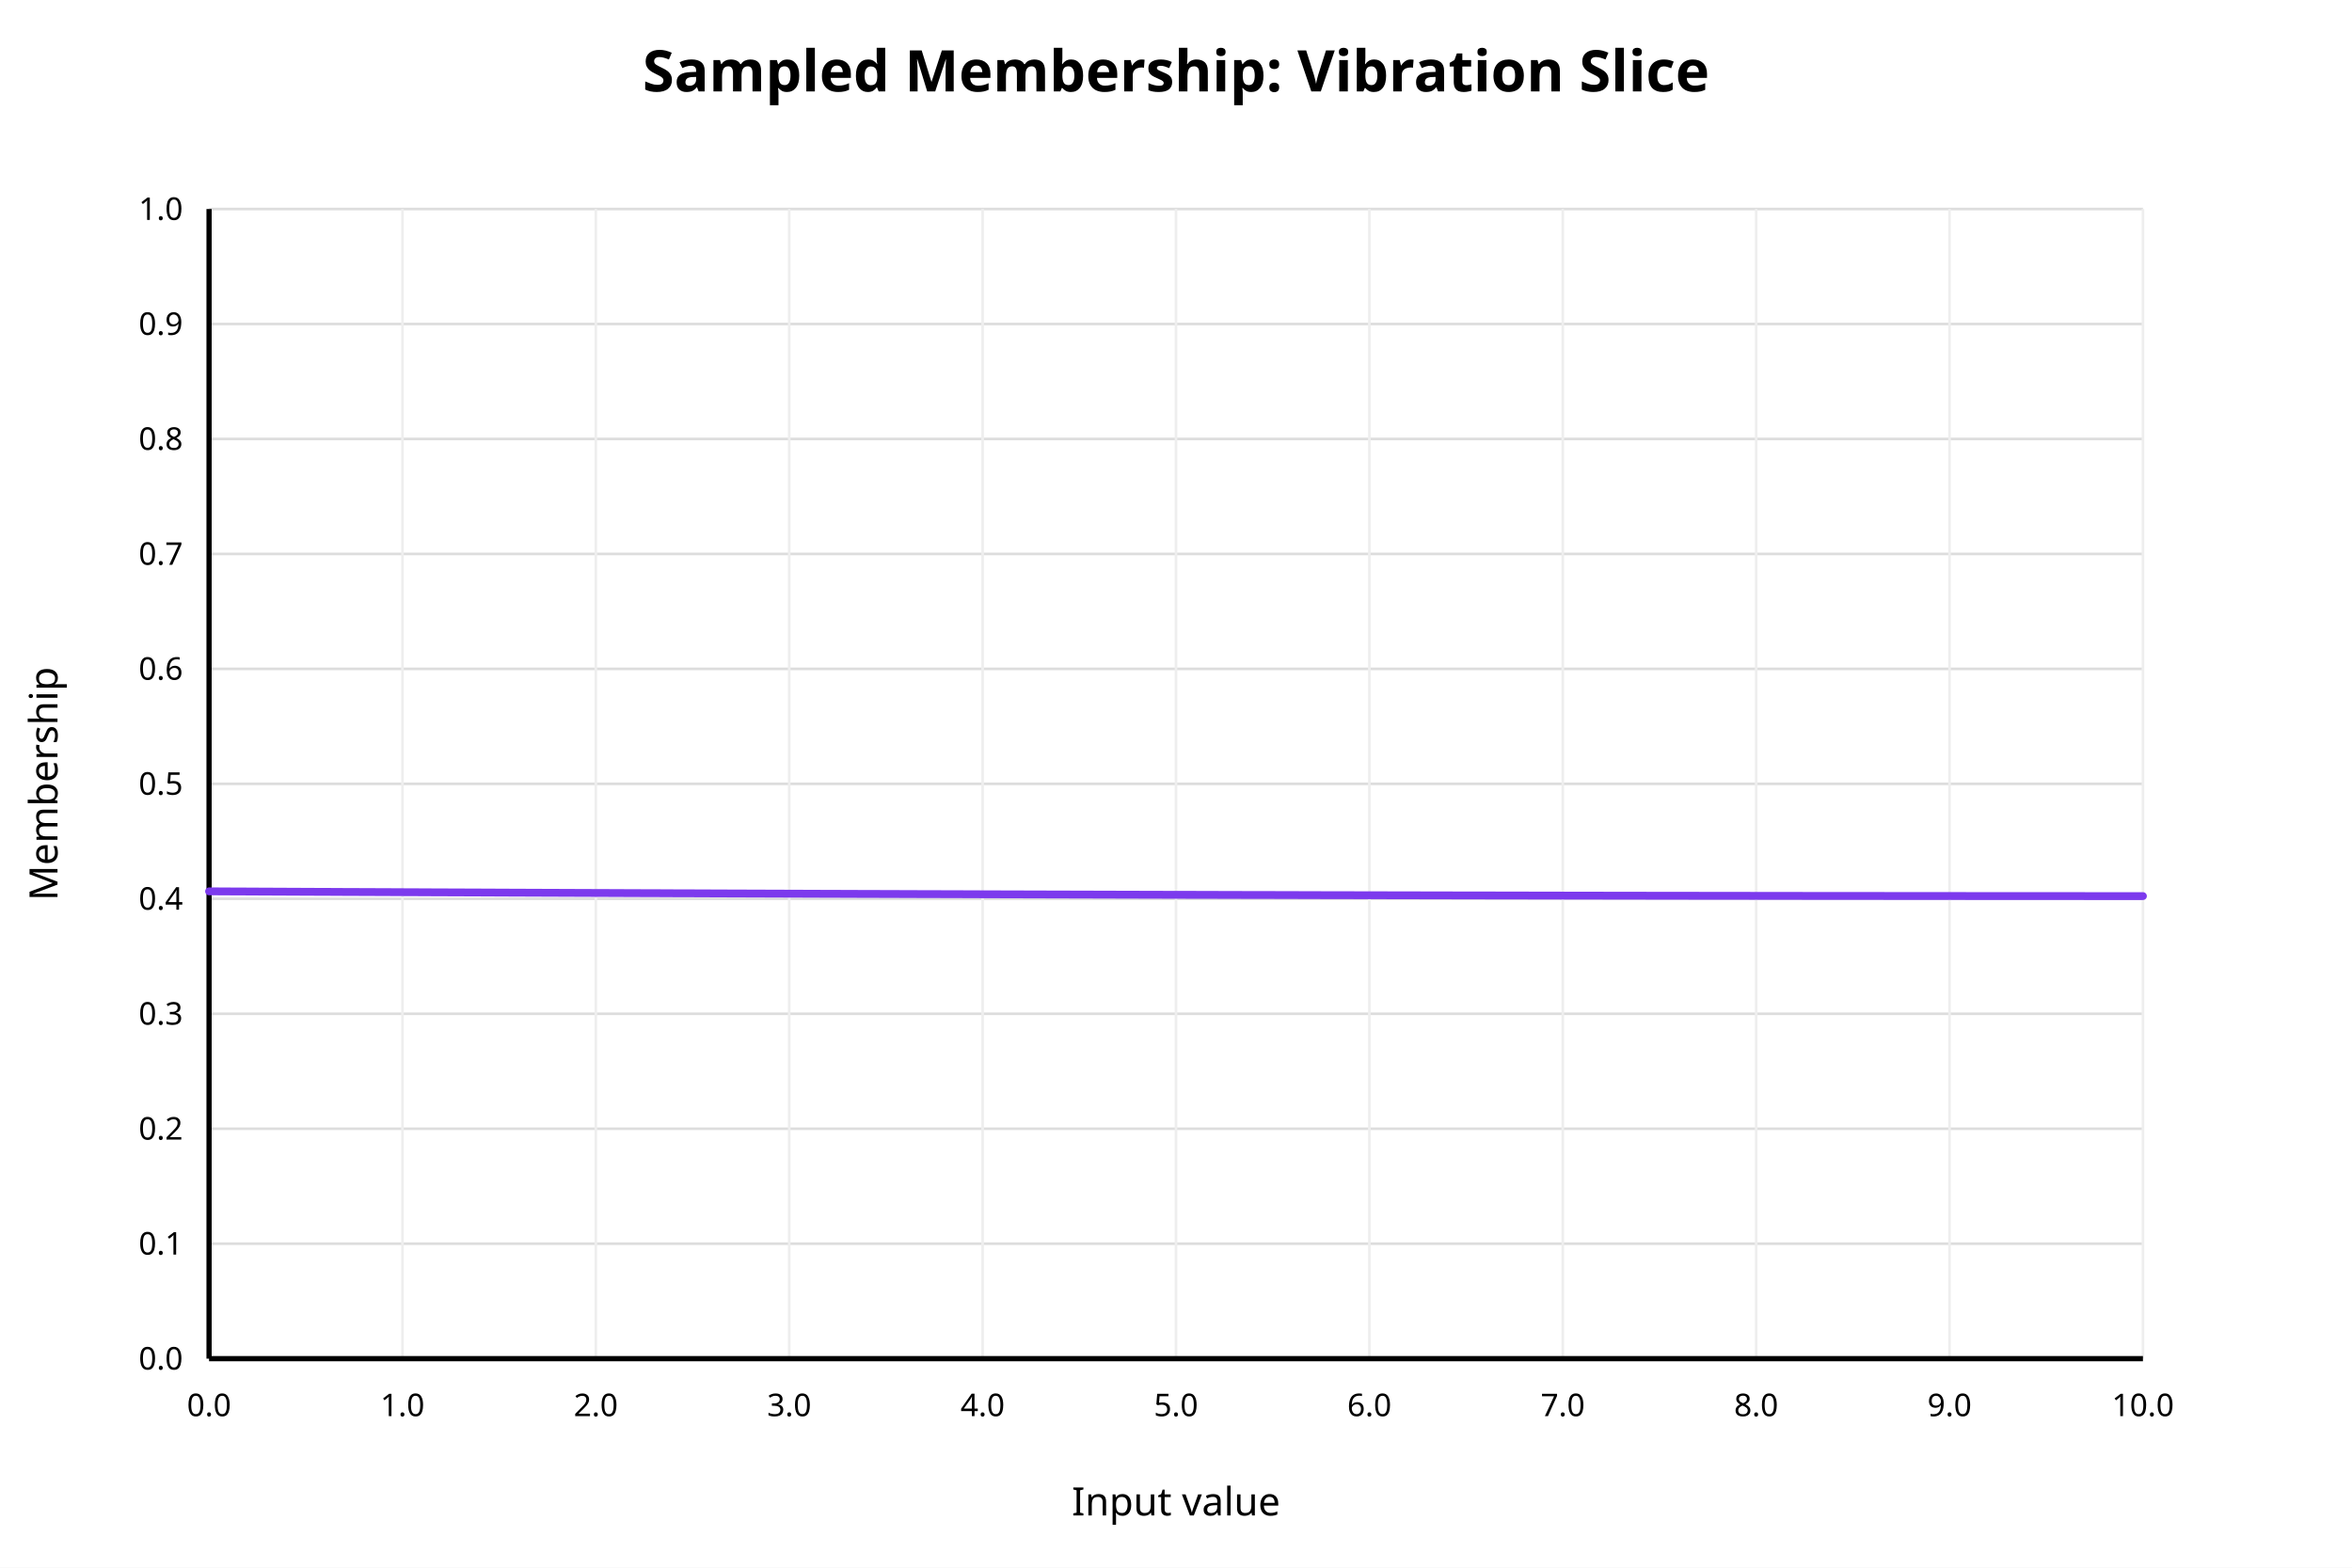
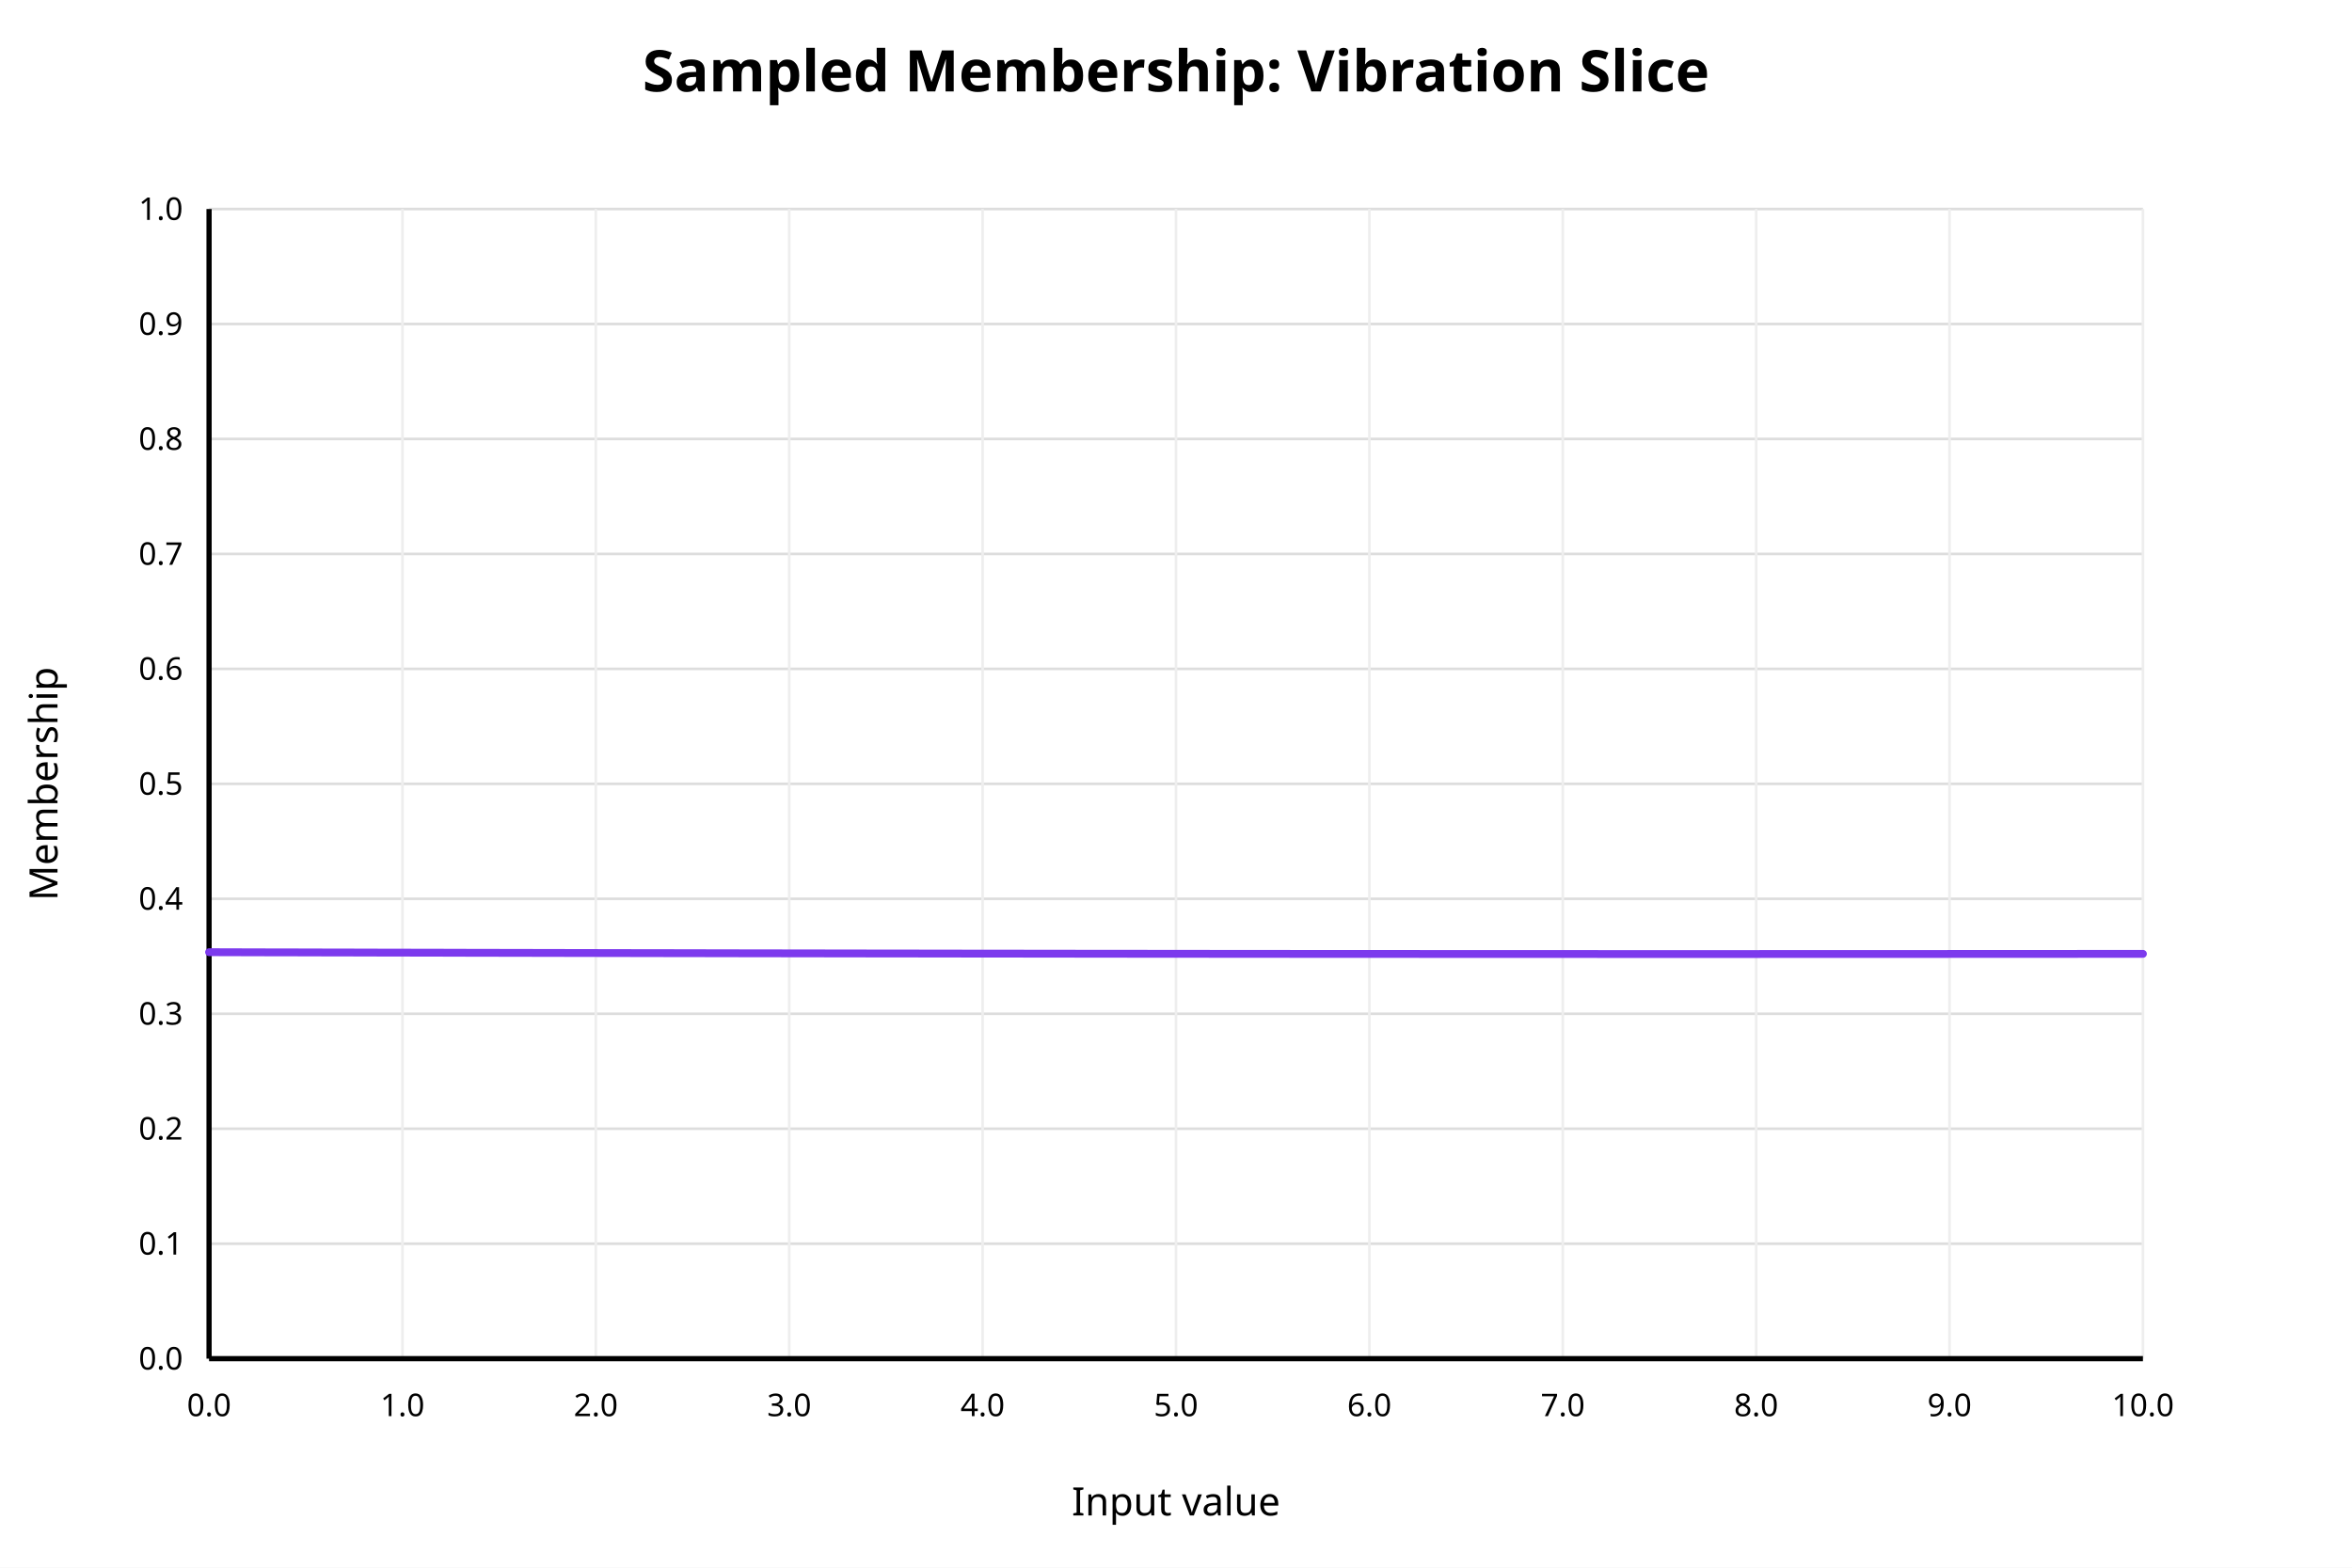
<svg xmlns="http://www.w3.org/2000/svg" width="900" height="600" viewBox="0 0 900 600">
  <rect x="0" y="0" width="900" height="600" fill="white" />
  <text x="450" y="35" text-anchor="middle" font-family="sans-serif" font-size="22" font-weight="bold" fill="black">Sampled Membership: Vibration Slice</text>
  <line x1="80" y1="520.00" x2="820" y2="520.00" stroke="#dddddd" stroke-width="1" />
  <text x="70" y="520.00" text-anchor="end" dominant-baseline="middle" font-family="sans-serif" font-size="12" fill="black">0.0</text>
  <line x1="80" y1="476.00" x2="820" y2="476.00" stroke="#dddddd" stroke-width="1" />
  <text x="70" y="476.00" text-anchor="end" dominant-baseline="middle" font-family="sans-serif" font-size="12" fill="black">0.1</text>
  <line x1="80" y1="432.00" x2="820" y2="432.00" stroke="#dddddd" stroke-width="1" />
  <text x="70" y="432.00" text-anchor="end" dominant-baseline="middle" font-family="sans-serif" font-size="12" fill="black">0.2</text>
  <line x1="80" y1="388.00" x2="820" y2="388.00" stroke="#dddddd" stroke-width="1" />
  <text x="70" y="388.00" text-anchor="end" dominant-baseline="middle" font-family="sans-serif" font-size="12" fill="black">0.3</text>
  <line x1="80" y1="344.00" x2="820" y2="344.00" stroke="#dddddd" stroke-width="1" />
  <text x="70" y="344.00" text-anchor="end" dominant-baseline="middle" font-family="sans-serif" font-size="12" fill="black">0.4</text>
  <line x1="80" y1="300.00" x2="820" y2="300.00" stroke="#dddddd" stroke-width="1" />
  <text x="70" y="300.00" text-anchor="end" dominant-baseline="middle" font-family="sans-serif" font-size="12" fill="black">0.5</text>
  <line x1="80" y1="256.00" x2="820" y2="256.00" stroke="#dddddd" stroke-width="1" />
  <text x="70" y="256.00" text-anchor="end" dominant-baseline="middle" font-family="sans-serif" font-size="12" fill="black">0.6</text>
  <line x1="80" y1="212.00" x2="820" y2="212.00" stroke="#dddddd" stroke-width="1" />
  <text x="70" y="212.00" text-anchor="end" dominant-baseline="middle" font-family="sans-serif" font-size="12" fill="black">0.7</text>
  <line x1="80" y1="168.00" x2="820" y2="168.00" stroke="#dddddd" stroke-width="1" />
  <text x="70" y="168.00" text-anchor="end" dominant-baseline="middle" font-family="sans-serif" font-size="12" fill="black">0.8</text>
  <line x1="80" y1="124.00" x2="820" y2="124.00" stroke="#dddddd" stroke-width="1" />
  <text x="70" y="124.00" text-anchor="end" dominant-baseline="middle" font-family="sans-serif" font-size="12" fill="black">0.9</text>
  <line x1="80" y1="80.00" x2="820" y2="80.00" stroke="#dddddd" stroke-width="1" />
  <text x="70" y="80.00" text-anchor="end" dominant-baseline="middle" font-family="sans-serif" font-size="12" fill="black">1.0</text>
  <line x1="80.00" y1="80" x2="80.00" y2="520" stroke="#eeeeee" stroke-width="1" />
  <text x="80.00" y="542" text-anchor="middle" font-family="sans-serif" font-size="12" fill="black">0.0</text>
  <line x1="154.00" y1="80" x2="154.00" y2="520" stroke="#eeeeee" stroke-width="1" />
  <text x="154.00" y="542" text-anchor="middle" font-family="sans-serif" font-size="12" fill="black">1.0</text>
  <line x1="228.00" y1="80" x2="228.00" y2="520" stroke="#eeeeee" stroke-width="1" />
  <text x="228.00" y="542" text-anchor="middle" font-family="sans-serif" font-size="12" fill="black">2.0</text>
  <line x1="302.00" y1="80" x2="302.00" y2="520" stroke="#eeeeee" stroke-width="1" />
  <text x="302.00" y="542" text-anchor="middle" font-family="sans-serif" font-size="12" fill="black">3.0</text>
  <line x1="376.00" y1="80" x2="376.00" y2="520" stroke="#eeeeee" stroke-width="1" />
  <text x="376.00" y="542" text-anchor="middle" font-family="sans-serif" font-size="12" fill="black">4.0</text>
  <line x1="450.00" y1="80" x2="450.00" y2="520" stroke="#eeeeee" stroke-width="1" />
  <text x="450.00" y="542" text-anchor="middle" font-family="sans-serif" font-size="12" fill="black">5.0</text>
  <line x1="524.00" y1="80" x2="524.00" y2="520" stroke="#eeeeee" stroke-width="1" />
  <text x="524.00" y="542" text-anchor="middle" font-family="sans-serif" font-size="12" fill="black">6.0</text>
  <line x1="598.00" y1="80" x2="598.00" y2="520" stroke="#eeeeee" stroke-width="1" />
  <text x="598.00" y="542" text-anchor="middle" font-family="sans-serif" font-size="12" fill="black">7.0</text>
  <line x1="672.00" y1="80" x2="672.00" y2="520" stroke="#eeeeee" stroke-width="1" />
  <text x="672.00" y="542" text-anchor="middle" font-family="sans-serif" font-size="12" fill="black">8.0</text>
  <line x1="746.00" y1="80" x2="746.00" y2="520" stroke="#eeeeee" stroke-width="1" />
  <text x="746.00" y="542" text-anchor="middle" font-family="sans-serif" font-size="12" fill="black">9.0</text>
  <line x1="820.00" y1="80" x2="820.00" y2="520" stroke="#eeeeee" stroke-width="1" />
  <text x="820.00" y="542" text-anchor="middle" font-family="sans-serif" font-size="12" fill="black">10.0</text>
  <line x1="80" y1="520" x2="820" y2="520" stroke="black" stroke-width="2" />
  <line x1="80" y1="80" x2="80" y2="520" stroke="black" stroke-width="2" />
  <text x="450" y="580" text-anchor="middle" font-family="sans-serif" font-size="15" fill="black">Input value</text>
  <text x="22" y="300" text-anchor="middle" font-family="sans-serif" font-size="15" fill="black" transform="rotate(-90 22 300)">Membership</text>
-   <polyline fill="none" stroke="#7c3aed" stroke-width="3" stroke-linejoin="round" stroke-linecap="round" points="80.00,341.15 83.70,341.16 87.40,341.18 91.10,341.20 94.80,341.21 98.50,341.23 102.20,341.25 105.90,341.26 109.60,341.28 113.30,341.30 117.00,341.31 120.70,341.33 124.40,341.34 128.10,341.36 131.80,341.38 135.50,341.39 139.20,341.41 142.90,341.42 146.60,341.44 150.30,341.45 154.00,341.47 157.70,341.49 161.40,341.50 165.10,341.52 168.80,341.53 172.50,341.55 176.20,341.56 179.90,341.58 183.60,341.59 187.30,341.61 191.00,341.62 194.70,341.64 198.40,341.65 202.10,341.67 205.80,341.68 209.50,341.70 213.20,341.71 216.90,341.72 220.60,341.74 224.30,341.75 228.00,341.77 231.70,341.78 235.40,341.79 239.10,341.81 242.80,341.82 246.50,341.84 250.20,341.85 253.90,341.86 257.60,341.88 261.30,341.89 265.00,341.90 268.70,341.92 272.40,341.93 276.10,341.94 279.80,341.96 283.50,341.97 287.20,341.98 290.90,341.99 294.60,342.01 298.30,342.02 302.00,342.03 305.70,342.04 309.40,342.06 313.10,342.07 316.80,342.08 320.50,342.09 324.20,342.11 327.90,342.12 331.60,342.13 335.30,342.14 339.00,342.15 342.70,342.16 346.40,342.18 350.10,342.19 353.80,342.20 357.50,342.21 361.20,342.22 364.90,342.23 368.60,342.24 372.30,342.25 376.00,342.27 379.70,342.28 383.40,342.29 387.10,342.30 390.80,342.31 394.50,342.32 398.20,342.33 401.90,342.34 405.60,342.35 409.30,342.36 413.00,342.37 416.70,342.38 420.40,342.39 424.10,342.40 427.80,342.41 431.50,342.42 435.20,342.43 438.90,342.44 442.60,342.45 446.30,342.46 450.00,342.47 453.70,342.48 457.40,342.48 461.10,342.49 464.80,342.50 468.50,342.51 472.20,342.52 475.90,342.53 479.60,342.54 483.30,342.55 487.00,342.55 490.70,342.56 494.40,342.57 498.10,342.58 501.80,342.59 505.50,342.60 509.20,342.60 512.90,342.61 516.60,342.62 520.30,342.63 524.00,342.63 527.70,342.64 531.40,342.65 535.10,342.66 538.80,342.66 542.50,342.67 546.20,342.68 549.90,342.68 553.60,342.69 557.30,342.70 561.00,342.71 564.70,342.71 568.40,342.72 572.10,342.72 575.80,342.73 579.50,342.74 583.20,342.74 586.90,342.75 590.60,342.76 594.30,342.76 598.00,342.77 601.70,342.77 605.40,342.78 609.10,342.78 612.80,342.79 616.50,342.80 620.20,342.80 623.90,342.81 627.60,342.81 631.30,342.82 635.00,342.82 638.70,342.83 642.40,342.83 646.10,342.84 649.80,342.84 653.50,342.85 657.20,342.85 660.90,342.85 664.60,342.86 668.30,342.86 672.00,342.87 675.70,342.87 679.40,342.87 683.10,342.88 686.80,342.88 690.50,342.89 694.20,342.89 697.90,342.89 701.60,342.90 705.30,342.90 709.00,342.90 712.70,342.91 716.40,342.91 720.10,342.91 723.80,342.92 727.50,342.92 731.20,342.92 734.90,342.92 738.60,342.93 742.30,342.93 746.00,342.93 749.70,342.93 753.40,342.94 757.10,342.94 760.80,342.94 764.50,342.94 768.20,342.94 771.90,342.95 775.60,342.95 779.30,342.95 783.00,342.95 786.70,342.95 790.40,342.95 794.10,342.95 797.80,342.96 801.50,342.96 805.20,342.96 808.90,342.96 812.60,342.96 816.30,342.96 820.00,342.96" />
+   <polyline fill="none" stroke="#7c3aed" stroke-width="3" stroke-linejoin="round" stroke-linecap="round" points="80.00,364.43 83.70,364.44 87.40,364.45 91.10,364.46 94.80,364.47 98.50,364.48 102.20,364.49 105.90,364.49 109.60,364.50 113.30,364.51 117.00,364.52 120.70,364.53 124.40,364.54 128.10,364.55 131.80,364.55 135.50,364.56 139.20,364.57 142.90,364.58 146.60,364.59 150.30,364.60 154.00,364.60 157.70,364.61 161.40,364.62 165.10,364.63 168.80,364.63 172.50,364.64 176.20,364.65 179.90,364.66 183.60,364.67 187.30,364.67 191.00,364.68 194.70,364.69 198.40,364.69 202.10,364.70 205.80,364.71 209.50,364.72 213.20,364.72 216.90,364.73 220.60,364.74 224.30,364.74 228.00,364.75 231.70,364.76 235.40,364.76 239.10,364.77 242.80,364.78 246.50,364.78 250.20,364.79 253.90,364.80 257.60,364.80 261.30,364.81 265.00,364.82 268.70,364.82 272.40,364.83 276.10,364.83 279.80,364.84 283.50,364.85 287.20,364.85 290.90,364.86 294.60,364.86 298.30,364.87 302.00,364.88 305.70,364.88 309.40,364.89 313.10,364.89 316.80,364.90 320.50,364.90 324.20,364.91 327.90,364.91 331.60,364.92 335.30,364.92 339.00,364.93 342.70,364.93 346.40,364.94 350.10,364.94 353.80,364.95 357.50,364.95 361.20,364.96 364.90,364.96 368.60,364.97 372.30,364.97 376.00,364.98 379.70,364.98 383.40,364.99 387.10,364.99 390.80,364.99 394.50,365.00 398.20,365.00 401.90,365.01 405.60,365.01 409.30,365.01 413.00,365.02 416.70,365.02 420.40,365.03 424.10,365.03 427.80,365.03 431.50,365.04 435.20,365.04 438.90,365.04 442.60,365.05 446.30,365.05 450.00,365.05 453.70,365.06 457.40,365.06 461.10,365.06 464.80,365.07 468.50,365.07 472.20,365.07 475.90,365.07 479.60,365.08 483.30,365.08 487.00,365.08 490.70,365.08 494.40,365.09 498.10,365.09 501.80,365.09 505.50,365.09 509.20,365.10 512.90,365.10 516.60,365.10 520.30,365.10 524.00,365.11 527.70,365.11 531.40,365.11 535.10,365.11 538.80,365.11 542.50,365.11 546.20,365.12 549.90,365.12 553.60,365.12 557.30,365.12 561.00,365.12 564.70,365.12 568.40,365.12 572.10,365.13 575.80,365.13 579.50,365.13 583.20,365.13 586.90,365.13 590.60,365.13 594.30,365.13 598.00,365.13 601.70,365.13 605.40,365.13 609.10,365.13 612.80,365.14 616.50,365.14 620.20,365.14 623.90,365.14 627.60,365.14 631.30,365.14 635.00,365.14 638.70,365.14 642.40,365.14 646.10,365.14 649.80,365.14 653.50,365.14 657.20,365.14 660.90,365.14 664.60,365.14 668.30,365.14 672.00,365.14 675.70,365.13 679.40,365.13 683.10,365.13 686.80,365.13 690.50,365.13 694.20,365.13 697.90,365.13 701.60,365.13 705.30,365.13 709.00,365.13 712.70,365.13 716.40,365.13 720.10,365.12 723.80,365.12 727.50,365.12 731.20,365.12 734.90,365.12 738.60,365.12 742.30,365.12 746.00,365.11 749.70,365.11 753.40,365.11 757.10,365.11 760.80,365.11 764.50,365.10 768.20,365.10 771.90,365.10 775.60,365.10 779.30,365.10 783.00,365.09 786.70,365.09 790.40,365.09 794.10,365.09 797.80,365.08 801.50,365.08 805.20,365.08 808.90,365.08 812.60,365.07 816.30,365.07 820.00,365.07" />
</svg>
